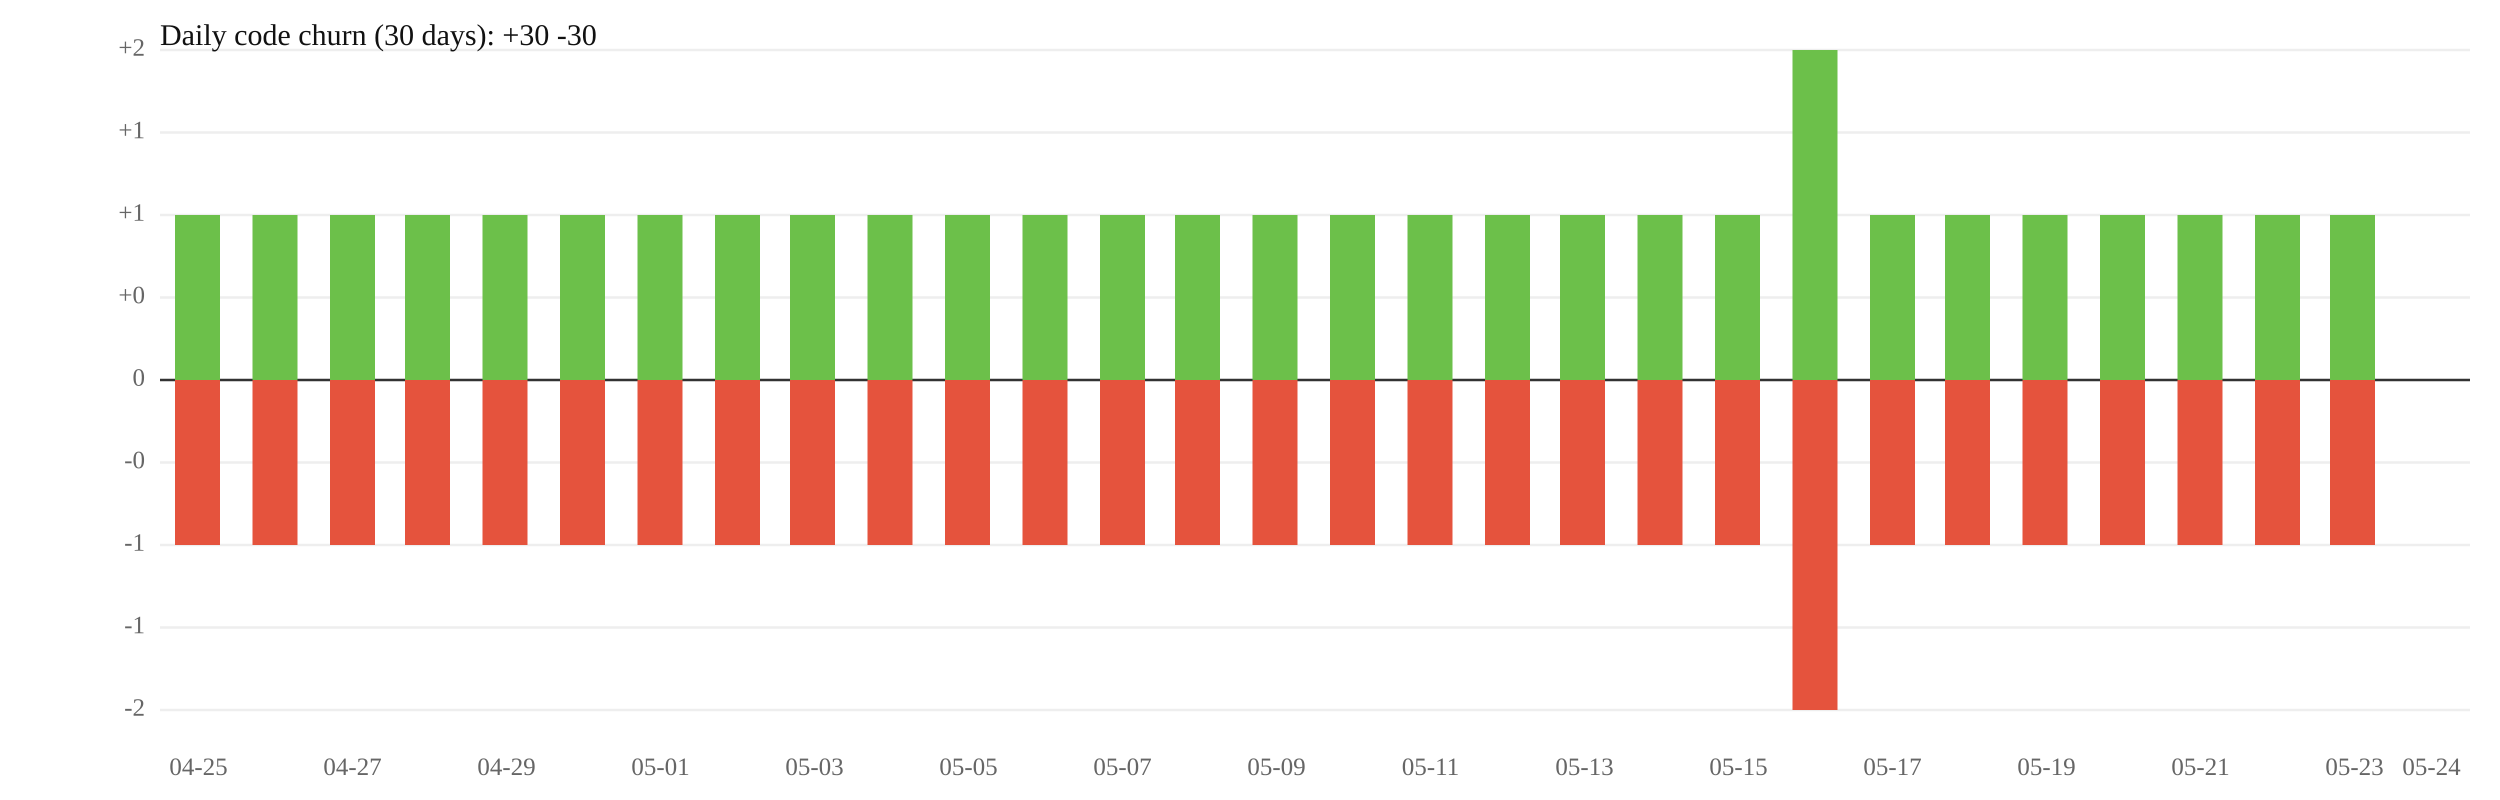
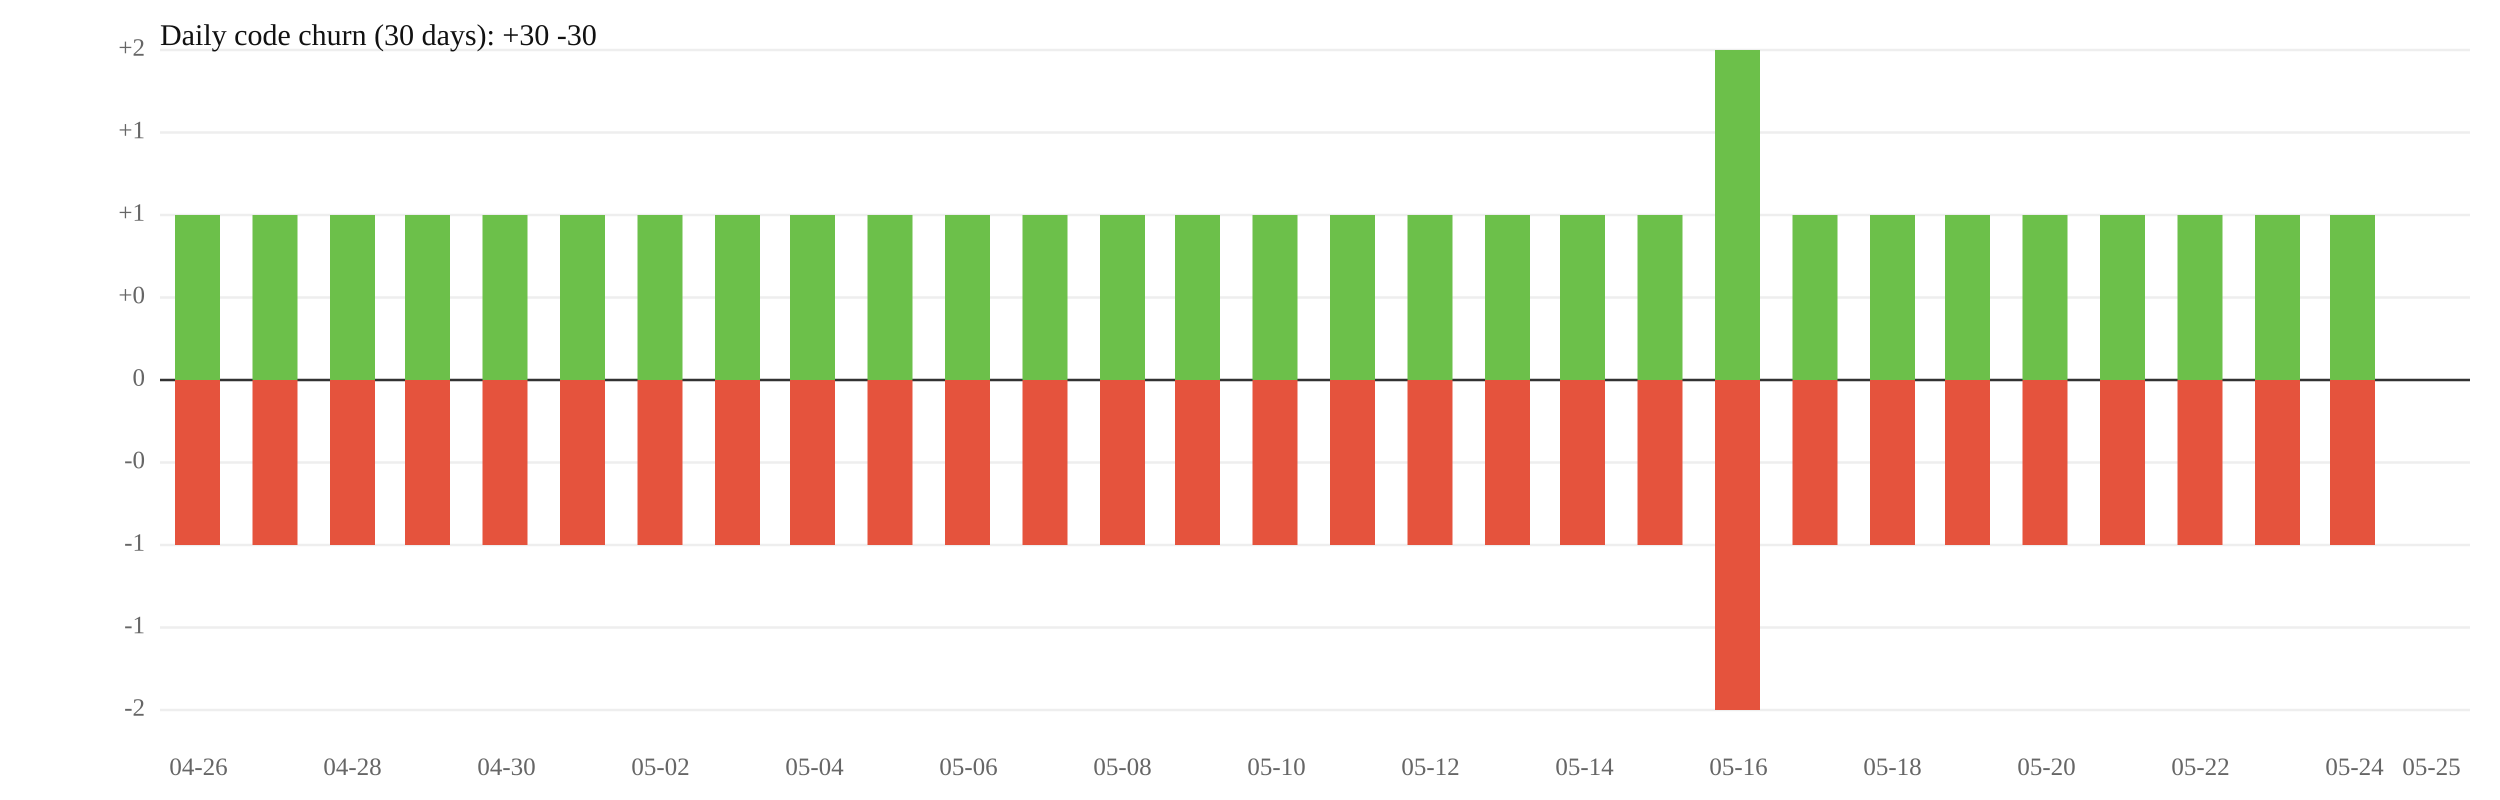
<svg xmlns="http://www.w3.org/2000/svg" width="1000" height="320" viewBox="0 0 1000 320">
  <rect width="100%" height="100%" fill="white" />
  <line x1="64" y1="119" x2="988" y2="119" stroke="#eee" />
  <line x1="64" y1="185" x2="988" y2="185" stroke="#eee" />
  <text x="58" y="119" font-size="10" text-anchor="end" dominant-baseline="middle" fill="#666">+0</text>
  <text x="58" y="185" font-size="10" text-anchor="end" dominant-baseline="middle" fill="#666">-0</text>
  <line x1="64" y1="86" x2="988" y2="86" stroke="#eee" />
  <line x1="64" y1="218" x2="988" y2="218" stroke="#eee" />
  <text x="58" y="86" font-size="10" text-anchor="end" dominant-baseline="middle" fill="#666">+1</text>
  <text x="58" y="218" font-size="10" text-anchor="end" dominant-baseline="middle" fill="#666">-1</text>
  <line x1="64" y1="53" x2="988" y2="53" stroke="#eee" />
  <line x1="64" y1="251" x2="988" y2="251" stroke="#eee" />
  <text x="58" y="53" font-size="10" text-anchor="end" dominant-baseline="middle" fill="#666">+1</text>
  <text x="58" y="251" font-size="10" text-anchor="end" dominant-baseline="middle" fill="#666">-1</text>
  <line x1="64" y1="20" x2="988" y2="20" stroke="#eee" />
  <line x1="64" y1="284" x2="988" y2="284" stroke="#eee" />
  <text x="58" y="20" font-size="10" text-anchor="end" dominant-baseline="middle" fill="#666">+2</text>
  <text x="58" y="284" font-size="10" text-anchor="end" dominant-baseline="middle" fill="#666">-2</text>
  <line x1="64" y1="152" x2="988" y2="152" stroke="#333" />
  <text x="58" y="152" font-size="10" text-anchor="end" dominant-baseline="middle" fill="#666">0</text>
  <rect x="70" y="86" width="18" height="66" fill="#6cc04a" />
  <rect x="70" y="152" width="18" height="66" fill="#e5533d" />
  <rect x="101" y="86" width="18" height="66" fill="#6cc04a" />
  <rect x="101" y="152" width="18" height="66" fill="#e5533d" />
  <rect x="132" y="86" width="18" height="66" fill="#6cc04a" />
  <rect x="132" y="152" width="18" height="66" fill="#e5533d" />
  <rect x="162" y="86" width="18" height="66" fill="#6cc04a" />
  <rect x="162" y="152" width="18" height="66" fill="#e5533d" />
  <rect x="193" y="86" width="18" height="66" fill="#6cc04a" />
  <rect x="193" y="152" width="18" height="66" fill="#e5533d" />
  <rect x="224" y="86" width="18" height="66" fill="#6cc04a" />
  <rect x="224" y="152" width="18" height="66" fill="#e5533d" />
  <rect x="255" y="86" width="18" height="66" fill="#6cc04a" />
  <rect x="255" y="152" width="18" height="66" fill="#e5533d" />
  <rect x="286" y="86" width="18" height="66" fill="#6cc04a" />
  <rect x="286" y="152" width="18" height="66" fill="#e5533d" />
  <rect x="316" y="86" width="18" height="66" fill="#6cc04a" />
  <rect x="316" y="152" width="18" height="66" fill="#e5533d" />
  <rect x="347" y="86" width="18" height="66" fill="#6cc04a" />
  <rect x="347" y="152" width="18" height="66" fill="#e5533d" />
  <rect x="378" y="86" width="18" height="66" fill="#6cc04a" />
  <rect x="378" y="152" width="18" height="66" fill="#e5533d" />
  <rect x="409" y="86" width="18" height="66" fill="#6cc04a" />
  <rect x="409" y="152" width="18" height="66" fill="#e5533d" />
  <rect x="440" y="86" width="18" height="66" fill="#6cc04a" />
  <rect x="440" y="152" width="18" height="66" fill="#e5533d" />
  <rect x="470" y="86" width="18" height="66" fill="#6cc04a" />
  <rect x="470" y="152" width="18" height="66" fill="#e5533d" />
  <rect x="501" y="86" width="18" height="66" fill="#6cc04a" />
  <rect x="501" y="152" width="18" height="66" fill="#e5533d" />
  <rect x="532" y="86" width="18" height="66" fill="#6cc04a" />
  <rect x="532" y="152" width="18" height="66" fill="#e5533d" />
  <rect x="563" y="86" width="18" height="66" fill="#6cc04a" />
  <rect x="563" y="152" width="18" height="66" fill="#e5533d" />
  <rect x="594" y="86" width="18" height="66" fill="#6cc04a" />
  <rect x="594" y="152" width="18" height="66" fill="#e5533d" />
  <rect x="624" y="86" width="18" height="66" fill="#6cc04a" />
  <rect x="624" y="152" width="18" height="66" fill="#e5533d" />
  <rect x="655" y="86" width="18" height="66" fill="#6cc04a" />
  <rect x="655" y="152" width="18" height="66" fill="#e5533d" />
-   <rect x="686" y="86" width="18" height="66" fill="#6cc04a" />
-   <rect x="686" y="152" width="18" height="66" fill="#e5533d" />
-   <rect x="717" y="20" width="18" height="132" fill="#6cc04a" />
-   <rect x="717" y="152" width="18" height="132" fill="#e5533d" />
+   <rect x="686" y="20" width="18" height="132" fill="#6cc04a" />
+   <rect x="686" y="152" width="18" height="132" fill="#e5533d" />
+   <rect x="717" y="86" width="18" height="66" fill="#6cc04a" />
+   <rect x="717" y="152" width="18" height="66" fill="#e5533d" />
  <rect x="748" y="86" width="18" height="66" fill="#6cc04a" />
  <rect x="748" y="152" width="18" height="66" fill="#e5533d" />
  <rect x="778" y="86" width="18" height="66" fill="#6cc04a" />
  <rect x="778" y="152" width="18" height="66" fill="#e5533d" />
  <rect x="809" y="86" width="18" height="66" fill="#6cc04a" />
  <rect x="809" y="152" width="18" height="66" fill="#e5533d" />
  <rect x="840" y="86" width="18" height="66" fill="#6cc04a" />
  <rect x="840" y="152" width="18" height="66" fill="#e5533d" />
  <rect x="871" y="86" width="18" height="66" fill="#6cc04a" />
  <rect x="871" y="152" width="18" height="66" fill="#e5533d" />
  <rect x="902" y="86" width="18" height="66" fill="#6cc04a" />
  <rect x="902" y="152" width="18" height="66" fill="#e5533d" />
  <rect x="932" y="86" width="18" height="66" fill="#6cc04a" />
  <rect x="932" y="152" width="18" height="66" fill="#e5533d" />
-   <text x="79.4" y="310" font-size="10" text-anchor="middle" fill="#666">04-25</text>
-   <text x="141.0" y="310" font-size="10" text-anchor="middle" fill="#666">04-27</text>
-   <text x="202.6" y="310" font-size="10" text-anchor="middle" fill="#666">04-29</text>
-   <text x="264.2" y="310" font-size="10" text-anchor="middle" fill="#666">05-01</text>
-   <text x="325.8" y="310" font-size="10" text-anchor="middle" fill="#666">05-03</text>
-   <text x="387.4" y="310" font-size="10" text-anchor="middle" fill="#666">05-05</text>
-   <text x="449.0" y="310" font-size="10" text-anchor="middle" fill="#666">05-07</text>
-   <text x="510.6" y="310" font-size="10" text-anchor="middle" fill="#666">05-09</text>
-   <text x="572.2" y="310" font-size="10" text-anchor="middle" fill="#666">05-11</text>
-   <text x="633.8" y="310" font-size="10" text-anchor="middle" fill="#666">05-13</text>
-   <text x="695.4" y="310" font-size="10" text-anchor="middle" fill="#666">05-15</text>
-   <text x="757.0" y="310" font-size="10" text-anchor="middle" fill="#666">05-17</text>
-   <text x="818.6" y="310" font-size="10" text-anchor="middle" fill="#666">05-19</text>
-   <text x="880.2" y="310" font-size="10" text-anchor="middle" fill="#666">05-21</text>
-   <text x="941.8" y="310" font-size="10" text-anchor="middle" fill="#666">05-23</text>
-   <text x="972.6" y="310" font-size="10" text-anchor="middle" fill="#666">05-24</text>
+   <text x="79.4" y="310" font-size="10" text-anchor="middle" fill="#666">04-26</text>
+   <text x="141.0" y="310" font-size="10" text-anchor="middle" fill="#666">04-28</text>
+   <text x="202.6" y="310" font-size="10" text-anchor="middle" fill="#666">04-30</text>
+   <text x="264.2" y="310" font-size="10" text-anchor="middle" fill="#666">05-02</text>
+   <text x="325.8" y="310" font-size="10" text-anchor="middle" fill="#666">05-04</text>
+   <text x="387.4" y="310" font-size="10" text-anchor="middle" fill="#666">05-06</text>
+   <text x="449.0" y="310" font-size="10" text-anchor="middle" fill="#666">05-08</text>
+   <text x="510.6" y="310" font-size="10" text-anchor="middle" fill="#666">05-10</text>
+   <text x="572.2" y="310" font-size="10" text-anchor="middle" fill="#666">05-12</text>
+   <text x="633.8" y="310" font-size="10" text-anchor="middle" fill="#666">05-14</text>
+   <text x="695.4" y="310" font-size="10" text-anchor="middle" fill="#666">05-16</text>
+   <text x="757.0" y="310" font-size="10" text-anchor="middle" fill="#666">05-18</text>
+   <text x="818.6" y="310" font-size="10" text-anchor="middle" fill="#666">05-20</text>
+   <text x="880.2" y="310" font-size="10" text-anchor="middle" fill="#666">05-22</text>
+   <text x="941.8" y="310" font-size="10" text-anchor="middle" fill="#666">05-24</text>
+   <text x="972.6" y="310" font-size="10" text-anchor="middle" fill="#666">05-25</text>
  <text x="64" y="18" font-size="12" fill="#111">Daily code churn (30 days): +30  -30</text>
</svg>
